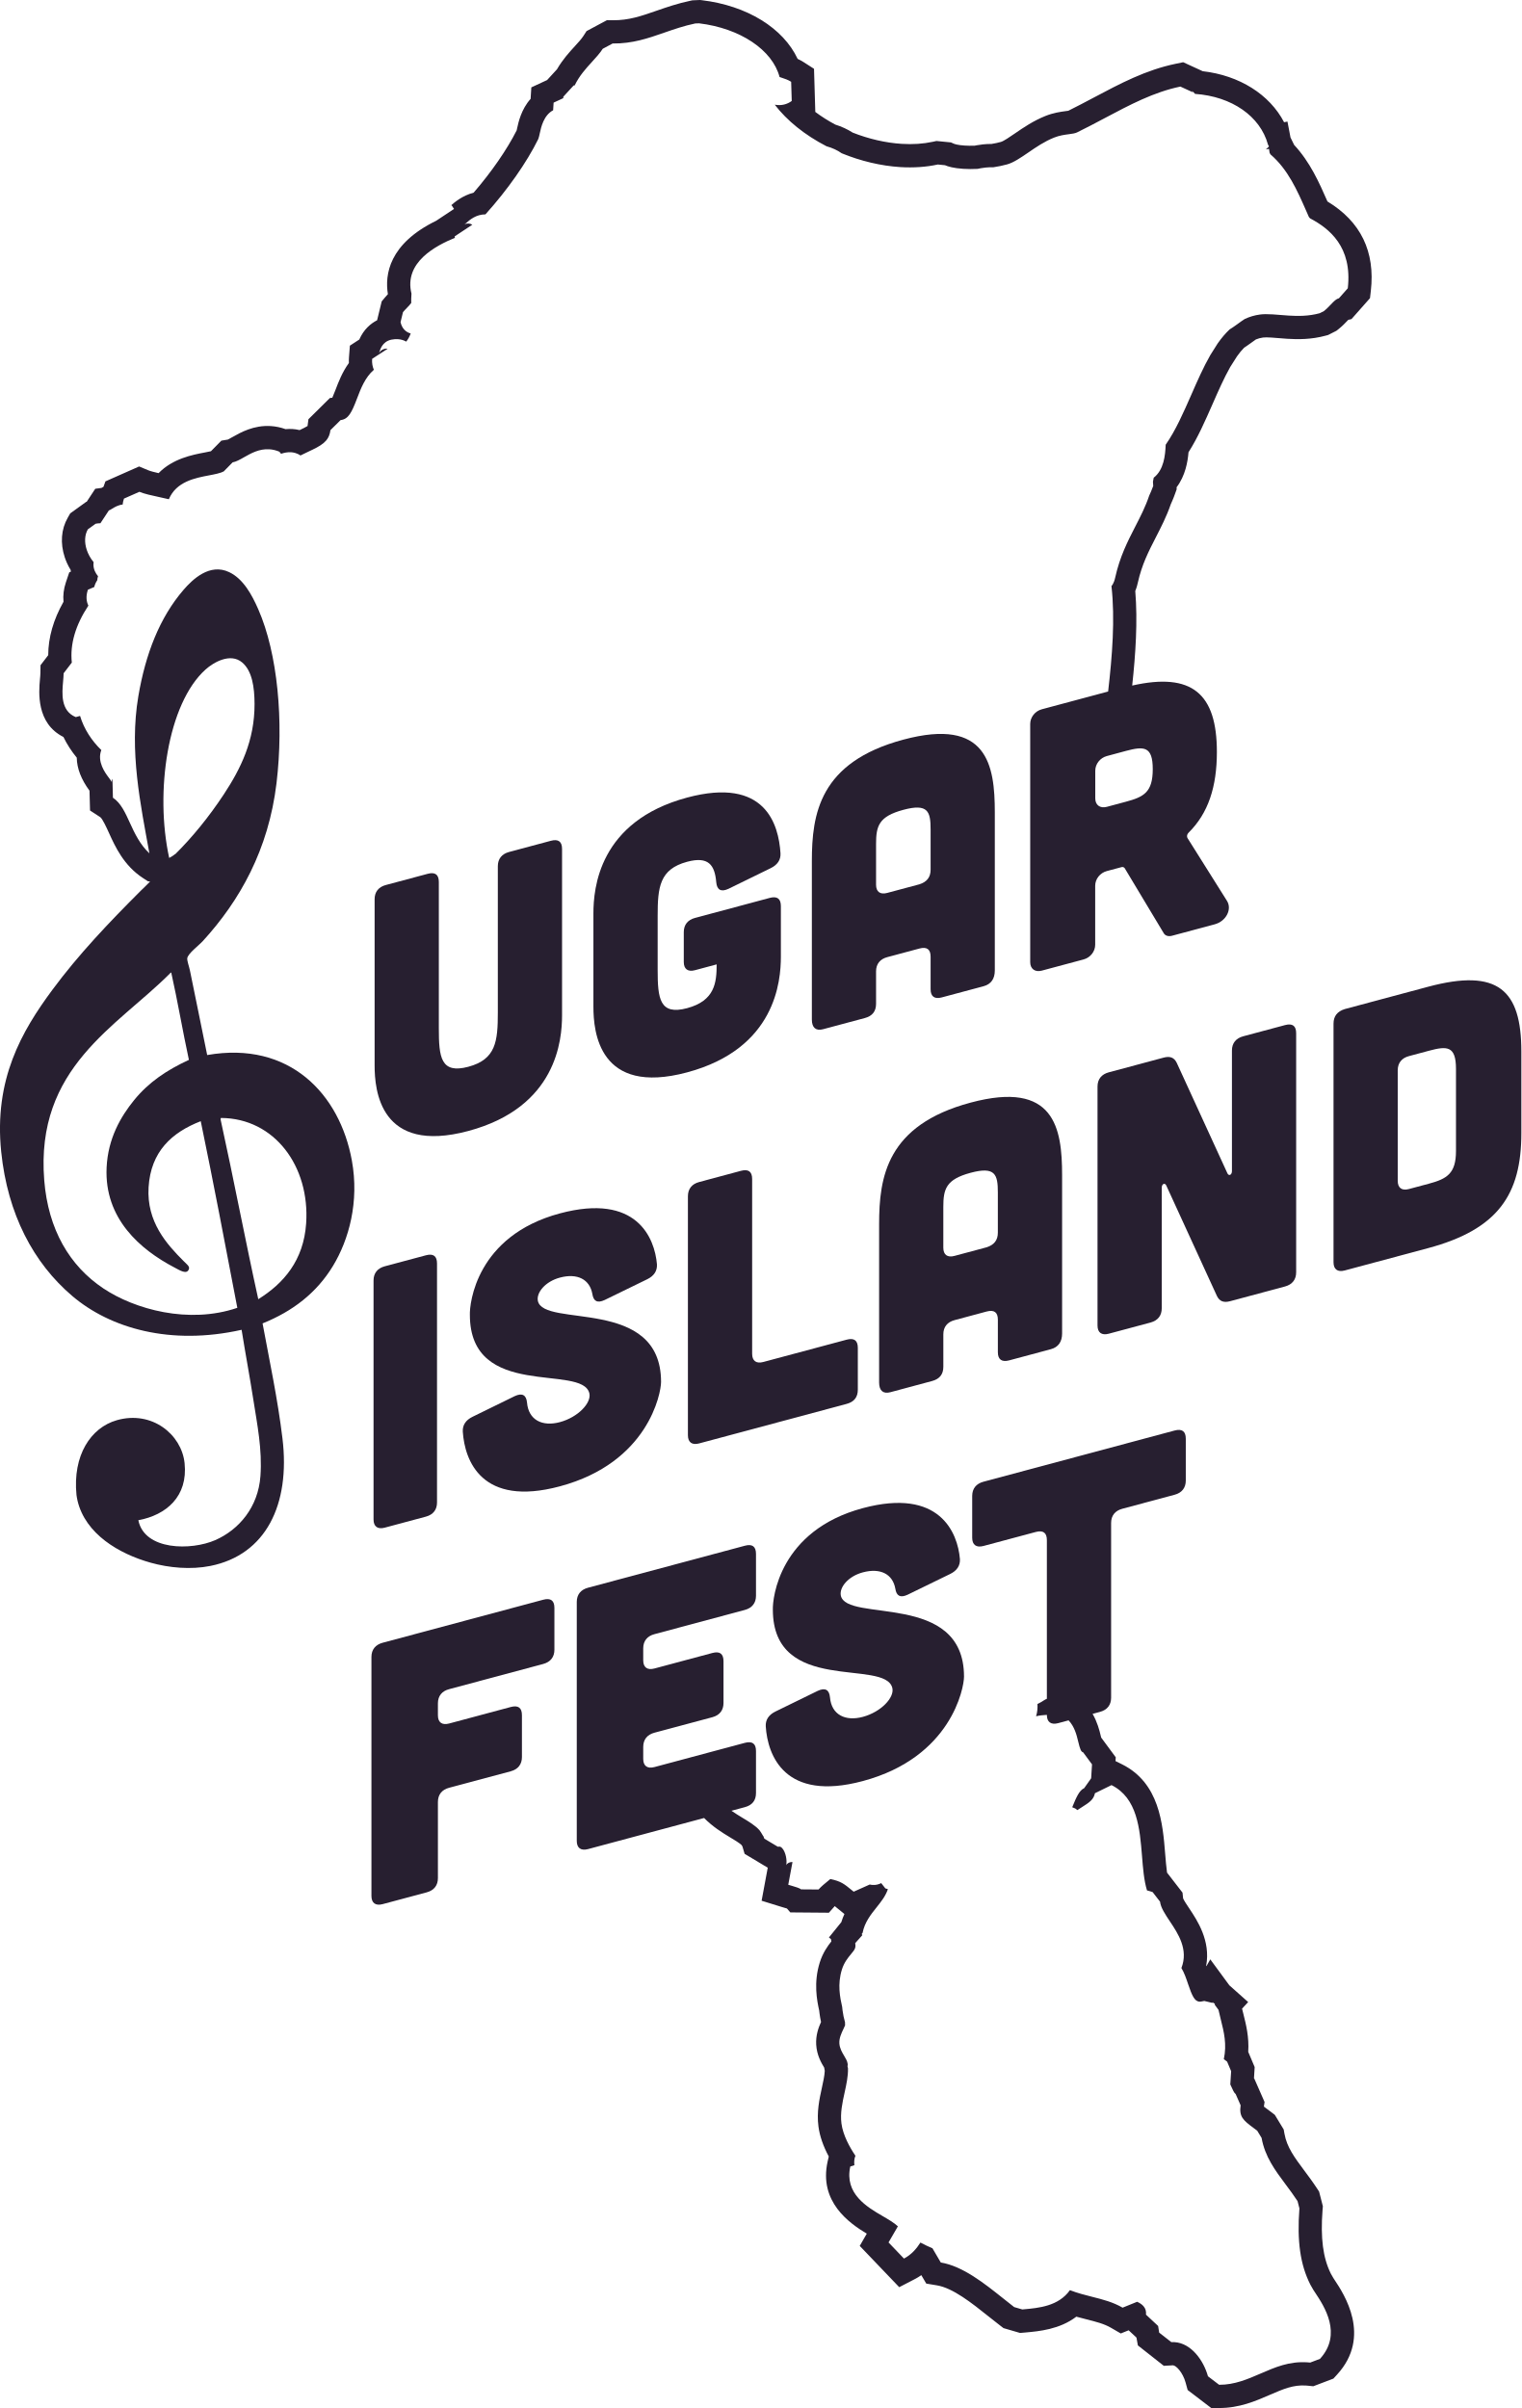
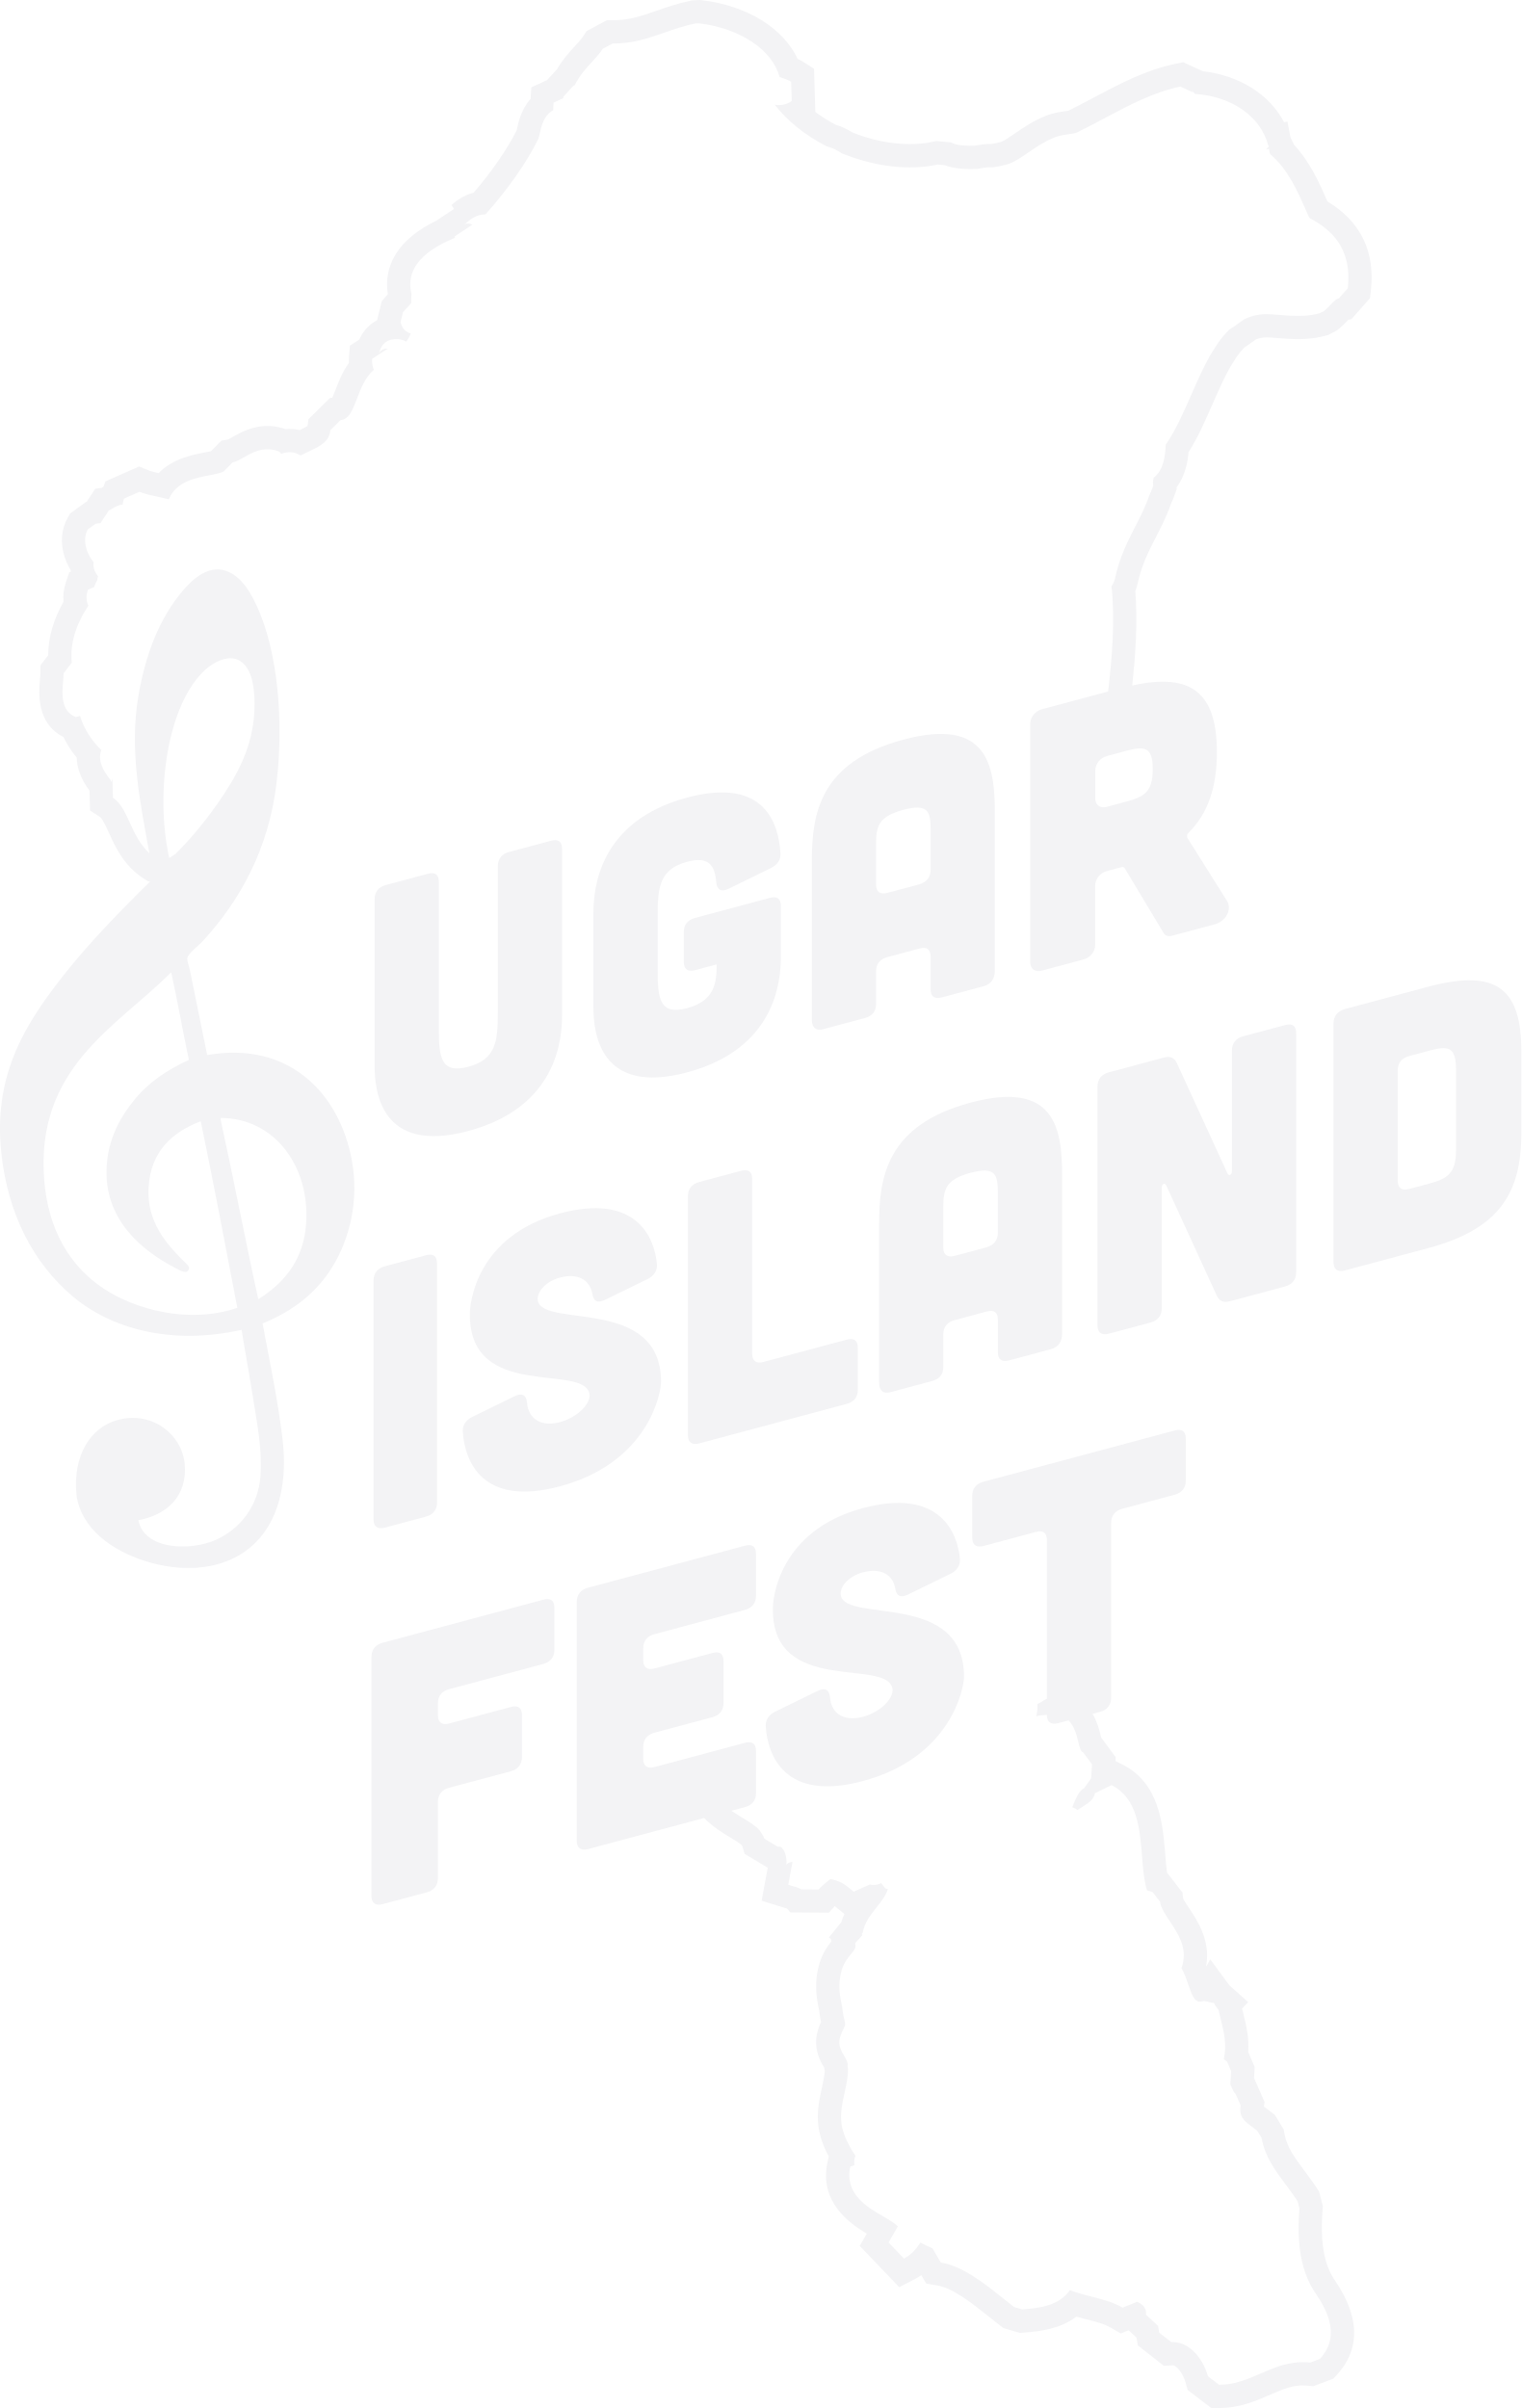
<svg xmlns="http://www.w3.org/2000/svg" version="1.1" id="Layer_1" x="0px" y="0px" viewBox="0 0 79.597 126" style="enable-background:new 0 0 79.597 126;" xml:space="preserve">
  <style type="text/css">
- 	.st0{fill-rule:evenodd;clip-rule:evenodd;fill:#271F30;}
+ 	.st0{fill:rgba(243, 243, 245, 1);}
</style>
  <g>
    <path class="st0" d="M69.754,119.186c-0.042-0.072-0.083-0.145-0.125-0.219c-0.41-0.826-0.544-1.853-0.433-3.323   l0.017-0.2l-0.197-0.768l-0.11-0.167c-0.219-0.336-0.454-0.65-0.661-0.928   c-0.512-0.686-0.916-1.228-1.041-1.931l-0.04-0.224l-0.464-0.764l-0.18-0.139   c-0.068-0.053-0.138-0.104-0.215-0.16c-0.042-0.031-0.112-0.085-0.178-0.135l0.036-0.24l-0.539-1.227   l-0.015-0.01l0.036-0.589l-0.337-0.798c0.051-0.774-0.114-1.43-0.253-1.981   c-0.023-0.092-0.047-0.187-0.07-0.279l0.32-0.345l-0.985-0.877l-0.997-1.358l-0.204,0.36   c-0.003-0.01-0.007-0.018-0.011-0.027c0.243-1.306-0.472-2.378-0.88-2.99   c-0.114-0.168-0.281-0.42-0.327-0.533l-0.031-0.301l-0.809-1.045l-0.001-0.001   c-0.042-0.303-0.069-0.644-0.097-0.98c-0.125-1.569-0.297-3.716-2.266-4.693l-0.332-0.164l0.012-0.199   l-0.762-1.031c-0.007-0.027-0.015-0.059-0.024-0.096c-0.07-0.297-0.183-0.723-0.426-1.145l0.383-0.103   c0.391-0.103,0.586-0.371,0.586-0.743v-9.143c0-0.391,0.215-0.644,0.586-0.743l2.735-0.733   c0.391-0.103,0.586-0.372,0.586-0.743v-2.188c0-0.391-0.195-0.534-0.586-0.43l-10.003,2.68   c-0.371,0.1-0.586,0.353-0.586,0.744v2.188c0,0.371,0.215,0.528,0.586,0.43l2.735-0.732   c0.391-0.105,0.586,0.037,0.586,0.428v8.299c-0.045,0.016-0.095,0.043-0.185,0.1   c-0.083,0.054-0.185,0.117-0.307,0.173c0.01,0.204-0.004,0.431-0.073,0.641c0.169-0.04,0.36-0.062,0.565-0.073   v0.006c0,0.37,0.215,0.527,0.587,0.429l0.549-0.147c0.304,0.321,0.416,0.743,0.499,1.092   c0.105,0.44,0.157,0.555,0.262,0.58l0.465,0.63l-0.045,0.728l-0.366,0.519   c-0.26,0.113-0.423,0.508-0.594,0.925c-0.01,0.023-0.021,0.049-0.03,0.073   c0.055,0.018,0.106,0.039,0.159,0.065l0.106,0.084c0.08-0.054,0.158-0.103,0.233-0.149   c0.407-0.256,0.623-0.405,0.69-0.735l0.867-0.424c1.351,0.671,1.48,2.28,1.595,3.7   c0.051,0.64,0.103,1.298,0.262,1.81c0.017,0.005,0.031,0.008,0.045,0.012c0.075,0.021,0.16,0.043,0.25,0.076   l0.388,0.503c0.034,0.31,0.271,0.663,0.52,1.037c0.421,0.63,0.977,1.465,0.597,2.433   c0.152,0.253,0.25,0.546,0.347,0.832c0.211,0.626,0.339,0.893,0.581,0.928c0,0,0,0,0.001,0   c0.033,0.003,0.11,0.002,0.268-0.037l0.423,0.102l0.023-0.04l0.039,0.055l0.059,0.014l0.017,0.015   l-0.029,0.032l0.211,0.287c0.039,0.179,0.082,0.352,0.125,0.522c0.158,0.63,0.321,1.278,0.154,2.057   c0.054,0.039,0.112,0.081,0.172,0.131l0.211,0.5l-0.044,0.693c0.018,0.037,0.034,0.074,0.051,0.11   c0.074,0.167,0.151,0.341,0.23,0.394l0.259,0.589c-0.085,0.595,0.131,0.78,0.673,1.182   c0.065,0.049,0.131,0.097,0.195,0.146l0.229,0.376c0.175,0.985,0.705,1.694,1.265,2.444   c0.206,0.276,0.419,0.561,0.617,0.865l0.097,0.379c-0.131,1.72,0.046,2.953,0.573,3.992   c0.051,0.09,0.103,0.181,0.155,0.272c0.031,0.05,0.065,0.102,0.102,0.155   c0.465,0.701,1.432,2.158,0.246,3.456l-0.512,0.194c-0.051-0.006-0.101-0.01-0.149-0.013   c-0.951-0.061-1.677,0.254-2.445,0.587c-0.671,0.291-1.364,0.592-2.171,0.588l-0.584-0.445   c-0.227-0.822-0.871-1.732-1.749-1.786c-0.056-0.004-0.112-0.004-0.169-0.002l-0.635-0.497   c-0.011-0.059-0.018-0.116-0.027-0.176c-0.007-0.052-0.018-0.12-0.027-0.171l-0.635-0.592   c0.017-0.18-0.024-0.319-0.127-0.439c-0.079-0.094-0.196-0.173-0.337-0.235l-0.76,0.308   c-0.506-0.293-1.03-0.426-1.585-0.566c-0.383-0.097-0.773-0.196-1.171-0.35   c-0.598,0.841-1.634,0.933-2.427,1.003l-0.064,0.006l-0.426-0.124c-0.19-0.146-0.384-0.301-0.581-0.459   c-0.989-0.788-2.11-1.684-3.259-1.874l-0.435-0.743c-0.215-0.091-0.427-0.19-0.629-0.3   c-0.208,0.325-0.476,0.637-0.862,0.838l-0.807-0.844c0.113-0.198,0.229-0.394,0.343-0.591   c0.049-0.084,0.098-0.168,0.146-0.252c-0.194-0.185-0.516-0.372-0.809-0.543c-0.797-0.464-2-1.165-1.681-2.587   l0.214-0.069c-0.018-0.152-0.014-0.328,0.054-0.494c-0.293-0.434-0.648-1.065-0.731-1.688   c-0.071-0.539,0.048-1.086,0.164-1.613c0.094-0.427,0.19-0.865,0.178-1.276   c-0.01-0.035-0.02-0.074-0.027-0.117l0.019-0.054h-0.004l-0.004-0.043c-0.001-0.012-0.003-0.024-0.004-0.035   c-0.021-0.137-0.1-0.27-0.184-0.409c-0.107-0.182-0.231-0.387-0.247-0.646   c-0.016-0.272,0.107-0.53,0.216-0.759c0.027-0.058,0.067-0.141,0.083-0.185   c0.002-0.05,0.001-0.104-0.004-0.165c-0.059-0.202-0.102-0.41-0.128-0.615l-0.002-0.015   c-0.007-0.053-0.012-0.108-0.017-0.161c-0.114-0.508-0.257-1.191-0.014-1.966   c0.115-0.367,0.315-0.61,0.477-0.806c0.2-0.243,0.261-0.317,0.218-0.571l0.365-0.409   c0.002-0.011,0.004-0.022,0.005-0.034l-0.037-0.029c0.018-0.023,0.036-0.046,0.054-0.068   c0.105-0.552,0.436-0.965,0.731-1.334c0.242-0.303,0.473-0.593,0.592-0.952   c-0.044-0.011-0.088-0.024-0.134-0.041l-0.215-0.275c-0.127,0.064-0.273,0.107-0.445,0.096   c-0.048-0.002-0.101-0.01-0.155-0.023l-0.841,0.376l-0.1-0.081c-0.4-0.329-0.566-0.464-1.121-0.582   c-0.037,0.03-0.073,0.061-0.11,0.091c-0.188,0.153-0.366,0.298-0.508,0.457l-0.917-0.007   c-0.054-0.062-0.317-0.138-0.476-0.185c-0.063-0.019-0.129-0.036-0.191-0.056l0.222-1.188   c-0.181-0.012-0.31,0.103-0.335,0.165c0.044-0.104,0.037-0.516-0.14-0.806   c-0.1-0.16-0.181-0.166-0.207-0.167c-0.024-0.002-0.053,0-0.085,0.007l-0.707-0.423   c-0.014-0.044-0.029-0.088-0.049-0.132l-0.012-0.007c-0.031-0.058-0.07-0.119-0.11-0.183   c-0.025-0.037-0.053-0.08-0.084-0.122c-0.226-0.25-0.561-0.452-0.917-0.665   c-0.179-0.107-0.365-0.225-0.548-0.351l0.699-0.188c0.39-0.104,0.585-0.351,0.585-0.742V91.625   c0-0.391-0.195-0.533-0.585-0.429l-4.729,1.267c-0.371,0.099-0.586-0.059-0.586-0.429v-0.625   c0-0.391,0.215-0.644,0.586-0.744l3.028-0.81c0.391-0.104,0.586-0.372,0.586-0.743v-2.188   c0-0.392-0.195-0.535-0.586-0.43l-3.028,0.811c-0.371,0.1-0.586-0.058-0.586-0.428v-0.626   c0-0.391,0.215-0.644,0.586-0.742l4.729-1.268c0.39-0.104,0.585-0.372,0.585-0.742v-2.189   c0-0.391-0.195-0.534-0.585-0.428l-8.206,2.197c-0.372,0.1-0.586,0.353-0.586,0.743v12.504   c0,0.371,0.214,0.528,0.586,0.43l6.076-1.628c0.448,0.455,0.954,0.77,1.353,1.009   c0.226,0.135,0.478,0.287,0.602,0.4c0.002,0.002,0.004,0.006,0.006,0.008   c0.015,0.024,0.03,0.047,0.043,0.068l0.116,0.39l1.21,0.726l-0.321,1.728l1.034,0.32   c0.064,0.021,0.13,0.038,0.194,0.058c0,0,0.066,0.019,0.096,0.027l0.178,0.205l2.019,0.017l0.306-0.345   c0.035,0.028,0.506,0.413,0.506,0.413c-0.061,0.133-0.117,0.274-0.163,0.426l-0.648,0.801l0.106,0.086   l0.021,0.12c-0.191,0.239-0.448,0.596-0.606,1.101c-0.331,1.056-0.149,1.983-0.03,2.519   c0.004,0.041,0.009,0.079,0.014,0.117l0.002,0.021c0.02,0.152,0.046,0.306,0.08,0.458   c-0.135,0.298-0.281,0.699-0.253,1.188c0.033,0.557,0.273,0.959,0.417,1.199c0.001,0.001,0.001,0.003,0.002,0.004   l0.02,0.113c0.002,0.018,0.006,0.036,0.009,0.054c-0.011,0.251-0.081,0.568-0.149,0.878   c-0.132,0.602-0.281,1.283-0.181,2.034c0.066,0.498,0.247,1.024,0.54,1.569l-0.059,0.257   c-0.474,2.115,1.145,3.24,2.048,3.78l-0.369,0.641l2.066,2.16l0.81-0.42   c0.12-0.061,0.235-0.132,0.346-0.209l0.259,0.441l0.561,0.093c0.838,0.14,1.826,0.929,2.699,1.626   c0.203,0.162,0.402,0.321,0.599,0.471l0.181,0.14l0.866,0.253l0.293-0.025   c0.701-0.064,1.777-0.159,2.652-0.827c0.186,0.052,0.366,0.098,0.538,0.141   c0.49,0.124,0.915,0.231,1.274,0.44l0.514,0.298l0.411-0.166l0.409,0.381l0.074,0.41l1.357,1.068   l0.461-0.026c0.008,0,0.017,0,0.024,0c0.164,0.011,0.509,0.374,0.654,0.897l0.108,0.394l1.232,0.941l0.408,0.002   c1.062,0.005,1.91-0.363,2.66-0.689c0.711-0.308,1.225-0.529,1.886-0.488   c0.034,0.002,0.067,0.004,0.102,0.009l0.287,0.029l1.051-0.4l0.195-0.213c1.827-2,0.353-4.22-0.131-4.948   C69.828,119.3,69.773,119.219,69.754,119.186z" />
    <path class="st0" d="M12.171,24.193c0.179-0.029,0.384-0.145,0.601-0.269c0.352-0.2,0.789-0.449,1.32-0.415   c0.178,0.011,0.354,0.054,0.525,0.126l0.089,0.109c0.167-0.055,0.342-0.092,0.525-0.08   c0.108,0.007,0.302,0.038,0.49,0.169c0.139-0.071,0.277-0.137,0.415-0.201   c0.303-0.142,0.59-0.276,0.796-0.451l0.051-0.05c0.03-0.029,0.061-0.059,0.089-0.089   c0.119-0.144,0.188-0.314,0.217-0.535l0.53-0.524c0.408-0.049,0.578-0.385,0.865-1.141   c0.192-0.504,0.417-1.096,0.877-1.492c-0.064-0.15-0.109-0.338-0.091-0.573l0.809-0.526   c-0.002-0-0.018-0.004-0.043-0.006c-0.199-0.012-0.367,0.136-0.407,0.244   c0.006-0.016,0.01-0.032,0.015-0.049c0.044-0.151,0.16-0.554,0.607-0.661l0.021-0.005   c0.124-0.025,0.238-0.033,0.348-0.026c0.178,0.011,0.32,0.062,0.433,0.127c0.096-0.116,0.178-0.267,0.235-0.427   c-0.222-0.056-0.452-0.232-0.531-0.591l0.127-0.523c0.074-0.088,0.146-0.164,0.217-0.236   c0.087-0.091,0.162-0.168,0.216-0.246c0-0.007-0.001-0.014-0.001-0.021c-0.002-0.07-0.002-0.136-0.001-0.201   v-0.001c0.002-0.089,0.006-0.177,0.014-0.263c-0.409-1.65,1.294-2.518,2.272-2.922   c-0.004-0.022-0.008-0.047-0.013-0.074l0.924-0.612c-0.055-0.035-0.125-0.057-0.194-0.061   c-0.133-0.008-0.215,0.046-0.215,0.046c0.016-0.011,0.059-0.049,0.09-0.076   c0.182-0.16,0.511-0.449,1.006-0.45c1.159-1.288,2.157-2.71,2.762-3.938   c0.026-0.053,0.059-0.203,0.082-0.311c0.066-0.308,0.202-0.936,0.697-1.198l0.025-0.399l0.505-0.234   c0.001-0.022,0.002-0.047,0.003-0.075l0.541-0.59c0.018-0.002,0.036-0.003,0.054-0.004   c0.246-0.51,0.591-0.886,0.904-1.229c0.209-0.229,0.407-0.445,0.564-0.686l0.516-0.277   c1.045,0.01,1.845-0.269,2.691-0.563c0.512-0.178,1.04-0.362,1.633-0.485l0.196-0.008   c2.16,0.259,3.844,1.396,4.216,2.81c0.04,0.014,0.085,0.029,0.121,0.041c0.15,0.049,0.321,0.104,0.485,0.209   l0.03,1.003c-0.219,0.159-0.466,0.232-0.735,0.214c-0.054-0.003-0.104-0.01-0.152-0.018   c0.633,0.829,1.572,1.589,2.706,2.174c0.306,0.085,0.572,0.208,0.795,0.367   c0.998,0.41,2.055,0.659,3.06,0.723c0.697,0.043,1.36-0.002,1.97-0.135l0.374,0.037   c0.156,0.068,0.448,0.157,0.957,0.189c0.233,0.015,0.485,0.016,0.747,0.003c0.056-0.013,0.111-0.024,0.168-0.034   c0.085-0.015,0.162-0.026,0.24-0.034l0.006-0.001c0.139-0.015,0.274-0.019,0.404-0.014   c0.266-0.041,0.51-0.091,0.728-0.152c0.34-0.094,0.711-0.349,1.105-0.618   c0.396-0.273,0.847-0.583,1.359-0.786c0.274-0.109,0.532-0.145,0.759-0.174   c0.178-0.024,0.331-0.044,0.436-0.095c0.482-0.235,0.965-0.491,1.43-0.738c1.33-0.706,2.586-1.373,3.978-1.661   l0.655,0.301c-0.033-0.059-0.07-0.091-0.073-0.093l0.017,0.014c0.066,0.05,0.122,0.104,0.169,0.161   c1.922,0.134,3.408,1.168,3.814,2.651c0.019,0.033,0.035,0.067,0.053,0.101l-0.161,0.155l0.162-0.031   c0.013,0.068,0.022,0.138,0.032,0.206c0.015,0.024,0.03,0.053,0.045,0.084   c0.915,0.784,1.398,1.882,1.865,2.945c0.048,0.11,0.097,0.221,0.145,0.33   c0.02,0.024,0.04,0.048,0.061,0.071c0.998,0.527,2.223,1.483,1.974,3.659l-0.462,0.522   c-0.139,0.034-0.247,0.141-0.425,0.328c-0.105,0.109-0.222,0.233-0.365,0.346l-0.216,0.109   c-0.589,0.162-1.151,0.153-1.624,0.124c-0.148-0.009-0.294-0.021-0.439-0.033   c-0.132-0.012-0.262-0.022-0.39-0.03c-0.292-0.018-0.5-0.016-0.675,0.008c-0.282,0.038-0.543,0.115-0.798,0.235   c-0.115,0.074-0.226,0.154-0.342,0.239l-0.041,0.03c-0.068,0.049-0.138,0.099-0.206,0.145l-0.014,0.009   c-0.065,0.044-0.126,0.084-0.185,0.121c-0.217,0.204-0.422,0.444-0.625,0.733c0,0-0.285,0.453-0.386,0.611   c-0.364,0.637-0.684,1.365-0.992,2.069c-0.422,0.96-0.821,1.87-1.343,2.621   c-0.021,0.559-0.098,1.318-0.626,1.725c-0.013,0.071-0.025,0.141-0.04,0.21l0.015,0.22   c-0.033,0.091-0.07,0.187-0.115,0.292c-0.03,0.072-0.062,0.144-0.096,0.215   c-0.198,0.589-0.46,1.098-0.737,1.635c-0.392,0.764-0.798,1.554-1.043,2.655   c-0.024,0.102-0.065,0.289-0.194,0.445c0.193,1.728,0.04,3.657-0.175,5.516l-3.471,0.93   c-0.351,0.094-0.606,0.416-0.606,0.768v12.464c0,0.352,0.256,0.538,0.606,0.443l2.188-0.586   c0.352-0.094,0.606-0.416,0.606-0.768v-3.087c0-0.352,0.254-0.674,0.605-0.768l0.782-0.209   c0.058-0.016,0.117,0.008,0.156,0.056l2.031,3.383c0.078,0.155,0.254,0.206,0.45,0.153l2.227-0.597   c0.606-0.163,0.918-0.793,0.644-1.228l-2.07-3.294c-0.04-0.087-0.02-0.19,0.058-0.27   c1.036-1.02,1.484-2.41,1.484-4.227c0-3.054-1.3-4.181-4.431-3.475c0.178-1.649,0.293-3.352,0.161-4.948   c0.079-0.191,0.115-0.353,0.134-0.438c0.211-0.948,0.564-1.634,0.939-2.364c0.275-0.536,0.561-1.089,0.785-1.738   c0.029-0.065,0.058-0.129,0.084-0.191c0.054-0.127,0.101-0.244,0.14-0.358l0.085-0.235l-0.006-0.101   c0.46-0.606,0.584-1.341,0.624-1.833c0.49-0.772,0.865-1.628,1.261-2.528c0.292-0.666,0.595-1.355,0.921-1.932   c0.095-0.149,0.297-0.468,0.356-0.561c0.125-0.176,0.246-0.324,0.372-0.45   c0.037-0.025,0.076-0.051,0.117-0.079l0.012-0.008c0.077-0.053,0.154-0.108,0.23-0.162l0.041-0.03   c0.076-0.055,0.15-0.107,0.218-0.155c0.12-0.049,0.239-0.081,0.371-0.099   c0.091-0.012,0.234-0.012,0.436,0.001c0.116,0.007,0.236,0.017,0.365,0.028   c0.152,0.013,0.308,0.026,0.463,0.036c0.54,0.034,1.258,0.045,2.023-0.166l0.119-0.032l0.433-0.22   l0.097-0.076c0.209-0.166,0.372-0.336,0.491-0.462c0.008-0.008,0.02-0.021,0.032-0.034l0.17-0.041   l0.968-1.095l0.044-0.38c0.235-2.055-0.528-3.627-2.269-4.679c-0.003-0.003-0.004-0.006-0.005-0.01   c-0.426-0.97-0.902-2.051-1.738-2.948L67.52,7.194l-0.159-0.833l-0.177,0.034   c-0.757-1.449-2.33-2.449-4.261-2.67l0.001-0.001l-1.019-0.468l-0.391,0.081   c-1.563,0.323-2.894,1.029-4.305,1.778c-0.432,0.229-0.877,0.465-1.315,0.681   c-0.039,0.006-0.096,0.014-0.141,0.019c-0.267,0.036-0.632,0.085-1.047,0.25   c-0.64,0.254-1.17,0.619-1.599,0.913c-0.251,0.173-0.595,0.409-0.738,0.448   c-0.145,0.041-0.311,0.077-0.49,0.106c-0.146-0.001-0.295,0.007-0.445,0.022l-0.021,0.003   c-0.102,0.011-0.204,0.025-0.312,0.045c-0.036,0.006-0.071,0.013-0.107,0.021   c-0.184,0.006-0.357,0.004-0.518-0.006c-0.394-0.025-0.544-0.088-0.546-0.088l-0.177-0.077l-0.756-0.075   l-0.189,0.041c-0.5,0.109-1.049,0.146-1.634,0.109c-0.836-0.053-1.721-0.256-2.564-0.59   c-0.271-0.174-0.575-0.314-0.907-0.418c-0.373-0.199-0.726-0.422-1.046-0.662l-0.067-2.257l-0.54-0.347   c-0.108-0.069-0.216-0.126-0.317-0.172c-0.752-1.609-2.64-2.786-5.016-3.071L36.621,0l-0.393,0.017L36.132,0.037   c-0.67,0.139-1.263,0.345-1.786,0.526c-0.809,0.281-1.447,0.503-2.281,0.496l-0.311-0.003l-1.065,0.571   l-0.17,0.262c-0.102,0.157-0.259,0.328-0.441,0.527c-0.29,0.317-0.641,0.699-0.936,1.209l-0.517,0.564   l-0.825,0.383l-0.038,0.601c-0.49,0.546-0.639,1.231-0.705,1.536c-0.007,0.035-0.016,0.075-0.024,0.112   c-0.507,1.005-1.313,2.172-2.252,3.26c-0.605,0.159-1.01,0.515-1.189,0.672   c-0.012,0.011-0.027,0.024-0.04,0.034c0.03-0.024,0.057-0.043,0.072-0.053l0.131,0.199l-0.932,0.618   c-2.469,1.204-2.696,2.817-2.528,3.841c-0.045,0.048-0.093,0.102-0.142,0.16l-0.182,0.218l-0.241,0.988   c-0.328,0.167-0.693,0.467-0.932,1.008l-0.492,0.321l-0.046,0.598c-0.008,0.103-0.01,0.206-0.006,0.309   c-0.349,0.481-0.547,1.003-0.705,1.417c-0.064,0.169-0.119,0.303-0.162,0.4l-0.126,0.015l-1.123,1.11   l-0.047,0.356c-0.097,0.061-0.264,0.141-0.415,0.213c-0.138-0.033-0.263-0.049-0.369-0.056   c-0.122-0.007-0.243-0.005-0.367,0.006c-0.251-0.09-0.51-0.144-0.772-0.161   c-0.893-0.056-1.584,0.337-1.997,0.571c-0.078,0.044-0.191,0.108-0.25,0.136l-0.339,0.056l-0.545,0.553   c-0.113,0.026-0.259,0.054-0.328,0.067c-0.628,0.119-1.669,0.316-2.411,1.08   c-0.219-0.05-0.425-0.101-0.537-0.148l-0.482-0.201l-1.763,0.78l-0.101,0.283   c-0.039,0.021-0.074,0.042-0.105,0.06l-0.326,0.044l-0.449,0.682l-0.03,0.006L3.674,26.863l-0.13,0.228   c-0.345,0.6-0.4,1.336-0.156,2.071c0.058,0.175,0.153,0.407,0.306,0.655   c0.004,0.031,0.009,0.062,0.015,0.095l-0.086,0.037l-0.175,0.52c-0.116,0.345-0.158,0.689-0.125,1.018   c-0.53,0.935-0.797,1.872-0.8,2.796l-0.403,0.525l-0.006,0.403c-0.001,0.086-0.012,0.211-0.025,0.35   c-0.057,0.636-0.204,2.283,1.23,3.002c0.185,0.381,0.419,0.744,0.697,1.082c0.009,0.56,0.232,1.138,0.667,1.728   l0.028,1.037l0.534,0.348c0.119,0.084,0.329,0.544,0.454,0.82c0.328,0.723,0.777,1.712,1.784,2.368   l0.261,0.17l0.11,0.008c-0.145,0.161-0.343,0.338-0.475,0.47c-1.677,1.677-3.262,3.338-4.643,5.205   c-1.596,2.157-3.063,4.679-2.673,8.471c0.336,3.269,1.69,5.818,3.715,7.541   c1.989,1.694,5.142,2.607,8.863,1.772c0.193,1.211,0.423,2.43,0.619,3.688   c0.194,1.248,0.467,2.574,0.366,3.967c-0.118,1.625-1.118,2.802-2.364,3.35   c-1.255,0.55-3.702,0.549-4.024-1.041c1.466-0.272,2.6-1.247,2.42-2.984c-0.155-1.507-1.713-2.774-3.546-2.25   c-1.37,0.391-2.315,1.845-2.11,3.91c0.005,0.051,0.033,0.213,0.056,0.31   c0.414,1.73,2.155,2.769,3.827,3.237c0.957,0.268,2.095,0.375,3.124,0.168c2.895-0.581,4.189-3.201,3.77-6.669   c-0.249-2.067-0.678-4.058-1.041-6.021c1.569-0.631,2.829-1.594,3.686-3.012   c0.828-1.367,1.381-3.349,0.985-5.515c-0.632-3.462-3.247-6.271-7.569-5.515c-0.29-1.454-0.608-2.965-0.901-4.418   c-0.042-0.21-0.158-0.516-0.141-0.647c0.031-0.243,0.605-0.67,0.816-0.901c1.92-2.1,3.438-4.769,3.855-8.272   c0.383-3.224,0.063-6.766-0.957-9.089c-0.335-0.765-0.786-1.592-1.52-1.941   c-1.022-0.488-1.921,0.383-2.391,0.928c-1.249,1.449-1.988,3.352-2.364,5.572   c-0.486,2.873,0.122,5.679,0.58,8.214c-0.485-0.452-0.768-1.039-1.012-1.576   c-0.249-0.549-0.485-1.066-0.897-1.335L5.883,40.75c-0.031,0.051-0.045,0.138-0.028,0.186   c-0.018-0.051-0.114-0.179-0.178-0.264c-0.171-0.23-0.61-0.816-0.376-1.425   c-0.5-0.484-0.906-1.099-1.112-1.786L3.966,37.523c-0.802-0.326-0.72-1.245-0.666-1.853   c0.014-0.159,0.027-0.309,0.029-0.441l0.429-0.559c-0.102-0.958,0.189-1.957,0.866-2.981   c-0.095-0.195-0.147-0.468-0.025-0.833l0.332-0.14c0.026-0.105,0.072-0.229,0.157-0.354   c0.005-0.08,0.021-0.15,0.042-0.21c-0.13-0.157-0.237-0.354-0.241-0.608   c-0.001-0.04,0.002-0.083,0.008-0.13c-0.168-0.201-0.288-0.433-0.356-0.636c-0.134-0.402-0.114-0.786,0.056-1.081   l0.406-0.292c0.088-0.018,0.171-0.026,0.251-0.026l0.442-0.671c0.032-0.004,0.094-0.043,0.159-0.083   c0.131-0.082,0.316-0.197,0.563-0.225c0.009-0.097,0.03-0.201,0.068-0.31l0.807-0.356   c0.265,0.11,0.642,0.191,1.04,0.277c0.163,0.035,0.332,0.072,0.502,0.112c0.385-0.924,1.373-1.111,2.101-1.249   c0.249-0.047,0.667-0.126,0.755-0.211c-0.009,0.008-0.019,0.029-0.021,0.04L12.171,24.193z M60.313,40.246   c0,1.211-0.469,1.454-1.407,1.705l-0.996,0.267c-0.351,0.094-0.605-0.092-0.605-0.443v-1.446   c0-0.352,0.254-0.674,0.605-0.768l0.996-0.268C59.844,39.043,60.313,39.034,60.313,40.246z M11.572,58.498   c2.796,0.02,4.646,2.533,4.446,5.515c-0.13,1.938-1.177,3.143-2.505,3.968   c-0.684-3.105-1.287-6.293-1.97-9.398C11.542,58.543,11.54,58.503,11.572,58.498z M9.884,55.459   c-1.163,0.534-2.112,1.176-2.871,2.11c-0.697,0.86-1.362,1.996-1.435,3.518   c-0.128,2.682,1.765,4.301,3.546,5.234c0.279,0.146,0.656,0.396,0.76,0.084c0.048-0.146-0.101-0.24-0.281-0.422   c-0.878-0.878-1.938-2.047-1.829-3.855c0.114-1.876,1.218-2.874,2.729-3.461c0.668,3.225,1.289,6.496,1.914,9.766   c-2.552,0.869-5.377,0.073-7.007-1.015c-1.77-1.18-2.888-3.082-3.095-5.655c-0.476-5.914,3.802-8.038,6.585-10.834   c0.006-0.031,0.056-0.019,0.056-0.056C9.292,52.375,9.557,53.947,9.884,55.459z M10.757,35.03   c0.416-0.373,1.298-0.886,1.914-0.366c0.522,0.441,0.644,1.294,0.647,2.167c0.006,1.928-0.725,3.391-1.604,4.728   c-0.784,1.191-1.674,2.276-2.544,3.135c-0.002-0.003-0.006-0.004-0.008-0.006   c-0.087,0.08-0.199,0.142-0.31,0.205C8.095,41.438,8.767,36.815,10.757,35.03z" />
    <path class="st0" d="M24.504,59.179c4.63-1.241,4.903-4.771,4.903-6.061v-8.694c0-0.391-0.195-0.534-0.586-0.429   l-2.188,0.586c-0.371,0.1-0.586,0.352-0.586,0.744v7.658c0,1.504-0.098,2.449-1.543,2.836   c-1.446,0.387-1.544-0.505-1.544-2.009v-7.658c0-0.391-0.196-0.534-0.586-0.429l-2.188,0.586   c-0.372,0.099-0.586,0.352-0.586,0.743v8.694C19.6,57.036,19.873,60.42,24.504,59.179z" />
    <path class="st0" d="M35.952,45.093c1.113-0.298,1.445,0.16,1.523,1.077c0.039,0.399,0.254,0.518,0.645,0.335   l2.208-1.08c0.351-0.173,0.528-0.434,0.508-0.78c-0.098-1.498-0.782-4.011-4.884-2.912   c-4.63,1.241-4.904,4.772-4.904,6.061v4.884c0,1.29,0.273,4.675,4.904,3.434   c4.63-1.241,4.904-4.772,4.904-6.062v-2.637c0-0.391-0.196-0.534-0.586-0.429l-3.907,1.047   c-0.372,0.099-0.587,0.352-0.587,0.743v1.563c0,0.372,0.215,0.529,0.587,0.429l1.133-0.304   c0,0.958-0.098,1.902-1.543,2.29c-1.446,0.387-1.544-0.505-1.544-2.009v-2.813   C34.408,46.425,34.507,45.48,35.952,45.093z" />
    <path class="st0" d="M49.275,52.19l2.188-0.586c0.392-0.105,0.586-0.392,0.586-0.822V42.499   c0-2.462-0.391-4.975-4.786-3.797c-4.396,1.178-4.786,3.9-4.786,6.363v8.283c0,0.43,0.214,0.606,0.585,0.507   l2.189-0.586c0.391-0.104,0.585-0.352,0.585-0.743v-1.7c0-0.391,0.216-0.644,0.586-0.743l1.681-0.45   c0.391-0.105,0.587,0.038,0.587,0.429v1.7C48.69,52.152,48.904,52.29,49.275,52.19z M48.103,46.272   l-1.681,0.45c-0.37,0.1-0.586-0.057-0.586-0.429v-2.129c0-0.938,0.137-1.443,1.427-1.789   c1.29-0.346,1.427,0.086,1.427,1.024v2.11C48.69,45.9,48.494,46.148,48.103,46.272z" />
    <path class="st0" d="M22.279,65.685l-2.149,0.575c-0.371,0.1-0.586,0.351-0.586,0.742v12.505   c0,0.371,0.215,0.528,0.586,0.429l2.149-0.576c0.391-0.103,0.586-0.371,0.586-0.741V66.112   C22.865,65.723,22.67,65.579,22.279,65.685z" />
    <path class="st0" d="M34.587,72.311c0-4.493-6.173-2.801-6.447-4.251c-0.078-0.429,0.391-1.004,1.152-1.208   c0.918-0.246,1.563,0.091,1.7,0.854c0.059,0.376,0.254,0.499,0.645,0.317l2.227-1.086   c0.352-0.172,0.527-0.434,0.508-0.78c-0.117-1.376-1.055-3.743-5.08-2.665   c-4.376,1.172-4.728,4.725-4.708,5.306c0,4.493,5.88,2.547,6.252,4.108c0.117,0.496-0.586,1.251-1.543,1.508   c-0.918,0.246-1.641-0.107-1.719-1.024c-0.039-0.4-0.254-0.518-0.645-0.336l-2.207,1.081   c-0.352,0.172-0.528,0.434-0.508,0.78c0.098,1.498,0.977,3.958,5.08,2.858   C33.922,76.533,34.587,72.897,34.587,72.311z" />
    <path class="st0" d="M36.579,75.528l7.716-2.068c0.392-0.104,0.587-0.352,0.587-0.743v-2.188   c0-0.391-0.195-0.534-0.587-0.429l-4.356,1.166c-0.371,0.101-0.586-0.057-0.586-0.428v-9.144   c0-0.391-0.196-0.534-0.586-0.43l-2.188,0.587c-0.372,0.099-0.587,0.352-0.587,0.743v12.505   C35.992,75.471,36.208,75.628,36.579,75.528z" />
    <path class="st0" d="M52.795,71.184l2.188-0.587c0.391-0.104,0.587-0.392,0.587-0.821v-8.284   c0-2.462-0.392-4.975-4.787-3.797c-4.396,1.177-4.787,3.9-4.787,6.362v8.284c0,0.43,0.216,0.607,0.586,0.508   l2.188-0.587c0.391-0.105,0.586-0.352,0.586-0.743v-1.7c0-0.391,0.215-0.644,0.587-0.742l1.679-0.451   c0.392-0.103,0.587,0.038,0.587,0.43v1.699C52.208,71.144,52.423,71.283,52.795,71.184z M51.621,65.265   l-1.679,0.45c-0.372,0.101-0.587-0.057-0.587-0.429v-2.13c0-0.938,0.138-1.443,1.427-1.789   c1.289-0.345,1.426,0.087,1.426,1.025v2.111C52.208,64.894,52.012,65.141,51.621,65.265z" />
    <path class="st0" d="M67.231,53.639l-2.188,0.586c-0.371,0.1-0.587,0.352-0.587,0.743v6.311   c0,0.195-0.156,0.276-0.234,0.122l-2.657-5.794c-0.137-0.276-0.351-0.355-0.684-0.266l-2.872,0.77   c-0.37,0.1-0.586,0.352-0.586,0.743v12.504c0,0.371,0.216,0.528,0.586,0.43l2.188-0.586   c0.391-0.106,0.586-0.373,0.586-0.744v-6.311c0-0.195,0.157-0.276,0.234-0.122l2.657,5.795   c0.137,0.275,0.351,0.355,0.684,0.267l2.871-0.77c0.391-0.104,0.587-0.371,0.587-0.743V54.068   C67.818,53.677,67.622,53.534,67.231,53.639z" />
    <path class="st0" d="M74.713,51.634l-4.356,1.167c-0.391,0.124-0.586,0.372-0.586,0.763v12.485   c0,0.371,0.215,0.528,0.586,0.429l4.356-1.167c3.674-0.984,4.885-2.814,4.885-6.018v-4.279   C79.597,51.81,78.386,50.65,74.713,51.634z M76.178,60.228c0,1.172-0.469,1.454-1.406,1.706l-1.056,0.283   c-0.371,0.1-0.586-0.058-0.586-0.429v-5.783c0-0.391,0.215-0.644,0.586-0.743l1.056-0.283   c0.938-0.251,1.406-0.26,1.406,0.951C76.178,55.95,76.178,60.209,76.178,60.228z" />
    <path class="st0" d="M28.421,83.707l-8.401,2.251c-0.371,0.1-0.586,0.352-0.586,0.743v12.504   c0,0.372,0.215,0.529,0.586,0.43l2.306-0.617c0.391-0.105,0.586-0.373,0.586-0.744v-3.985   c0-0.391,0.215-0.644,0.586-0.743l3.224-0.863c0.391-0.104,0.586-0.373,0.586-0.744V89.75   c0-0.391-0.195-0.534-0.586-0.43l-3.224,0.864c-0.372,0.099-0.586-0.059-0.586-0.429v-0.626   c0-0.391,0.215-0.644,0.586-0.742l4.923-1.319c0.391-0.105,0.586-0.373,0.586-0.743v-2.188   C29.008,83.746,28.812,83.603,28.421,83.707z" />
    <path class="st0" d="M45.144,93.195c4.63-1.24,5.294-4.876,5.294-5.462c0-4.494-6.174-2.801-6.447-4.252   c-0.078-0.429,0.391-1.003,1.153-1.206c0.918-0.246,1.563,0.089,1.7,0.853c0.058,0.375,0.254,0.498,0.644,0.316   l2.228-1.086c0.352-0.172,0.527-0.435,0.508-0.78c-0.117-1.376-1.055-3.742-5.079-2.664   c-4.377,1.174-4.728,4.725-4.709,5.306c0,4.493,5.881,2.547,6.252,4.107c0.117,0.497-0.586,1.251-1.543,1.509   c-0.918,0.246-1.642-0.107-1.72-1.024c-0.038-0.4-0.254-0.518-0.645-0.335l-2.208,1.079   c-0.351,0.173-0.527,0.434-0.507,0.781C40.162,91.835,41.042,94.295,45.144,93.195z" />
  </g>
</svg>
